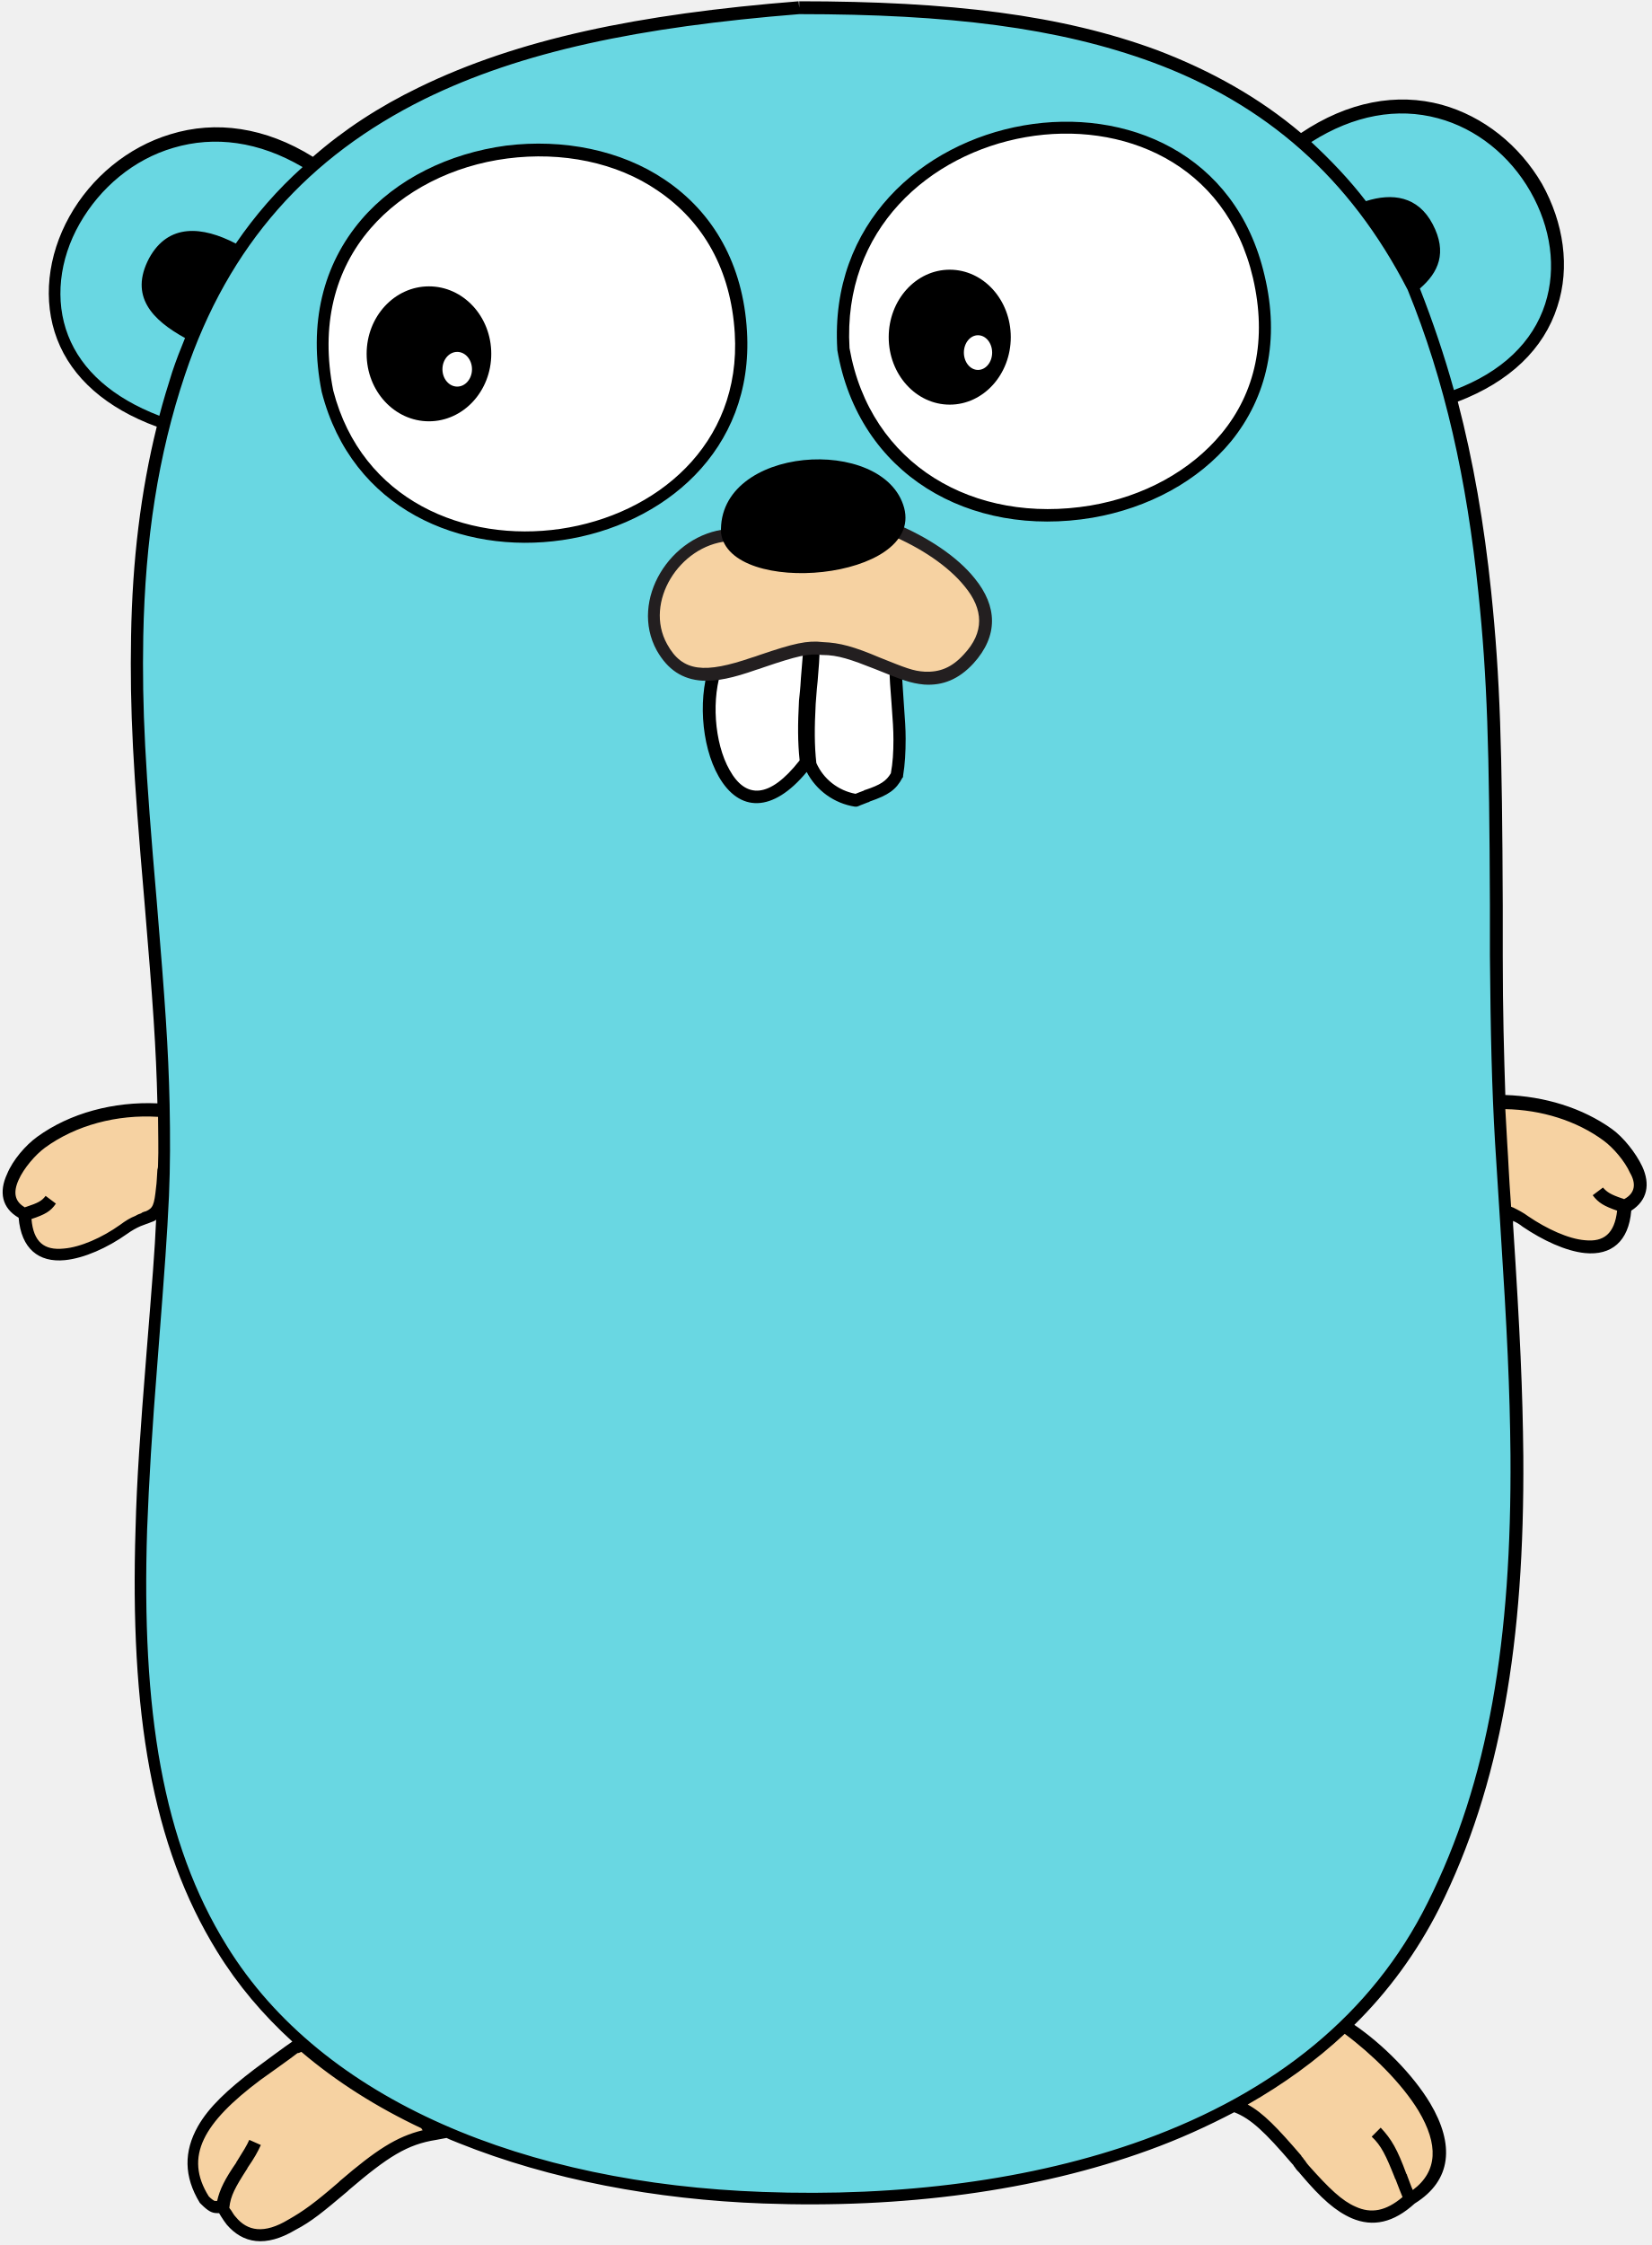
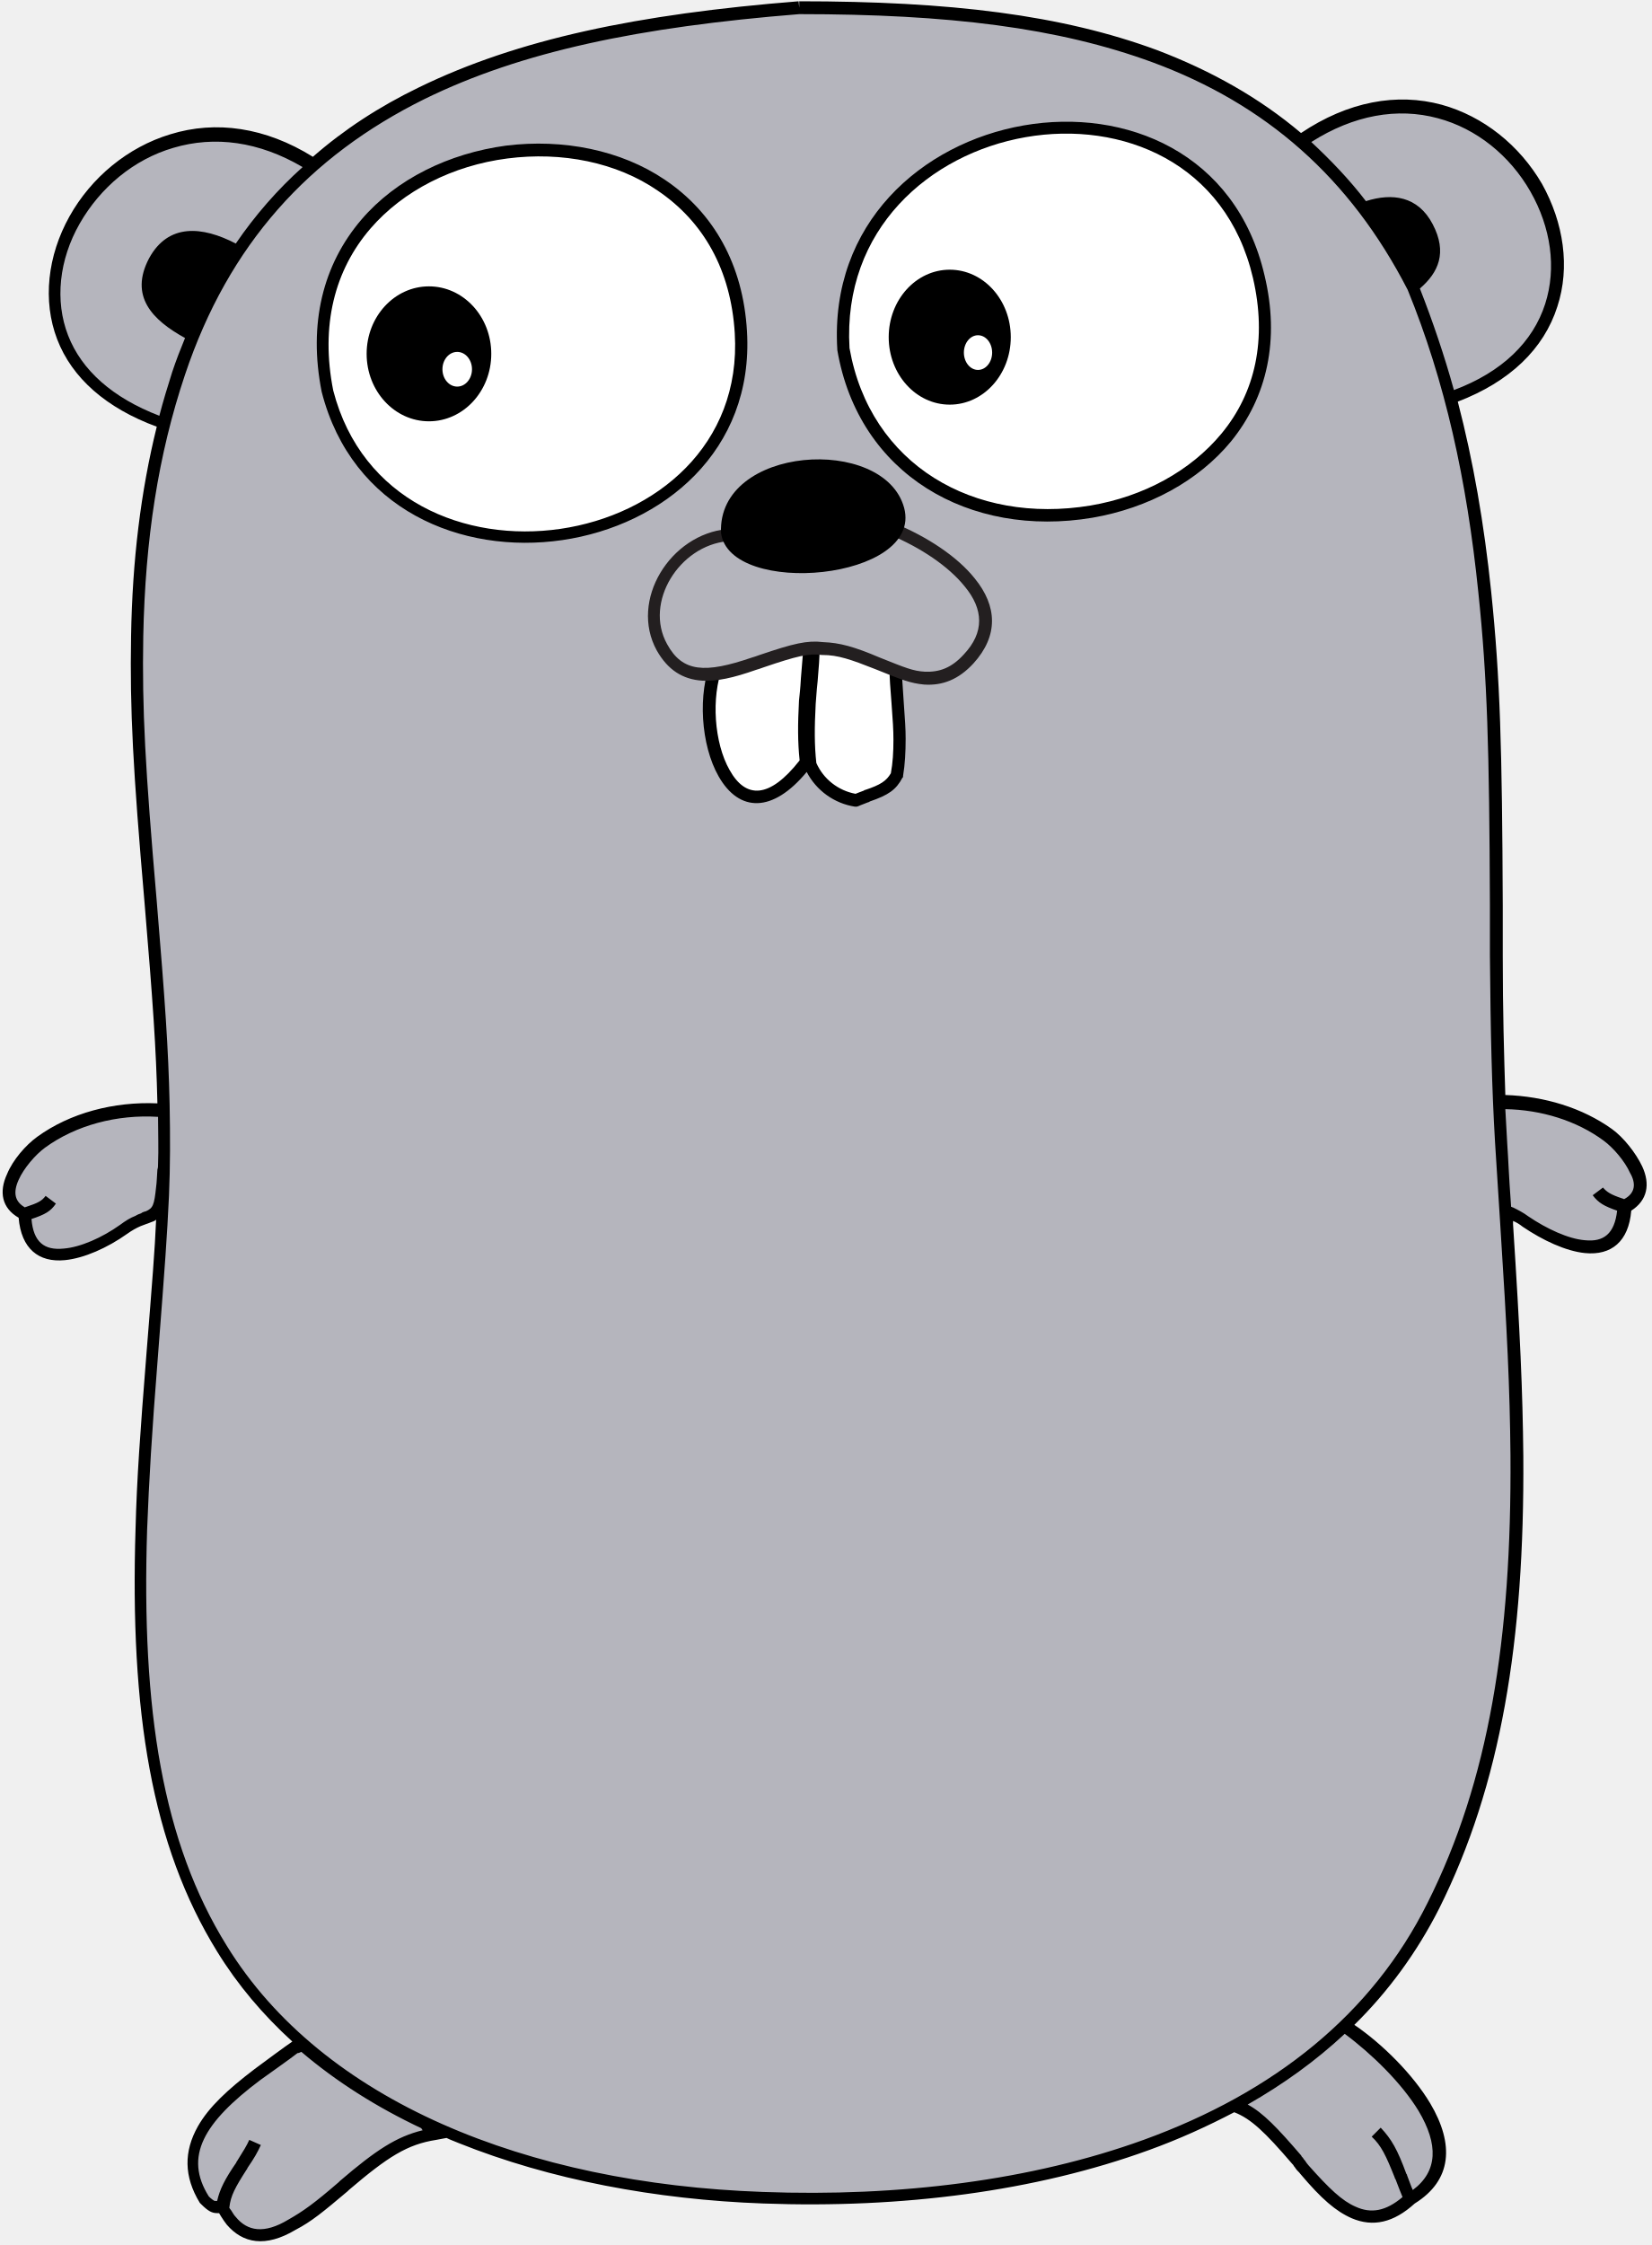
<svg xmlns="http://www.w3.org/2000/svg" width="256px" height="348px" viewBox="0 0 256 348" version="1.1" preserveAspectRatio="xMidYMid">
  <g>
-     <path d="M3.686,188.165 C4.184,198.425 14.444,193.644 19.026,190.456 C23.409,187.368 24.704,189.958 25.102,183.981 C25.401,179.997 25.799,176.112 25.6,172.128 C18.926,171.53 11.754,173.124 6.275,177.108 C3.387,179.1 -1.793,185.675 3.686,188.165" fill="#F6D2A2" />
-     <path d="M208.187,314.272 C216.056,319.153 230.5,333.896 218.646,341.068 C207.29,351.427 200.915,329.612 190.954,326.624 C195.237,320.747 200.616,315.368 208.187,314.272 L208.187,314.272 L208.187,314.272 Z" fill="#F6D2A2" />
-     <path d="M67.337,330.907 C58.073,332.302 52.893,340.669 45.124,344.953 C37.852,349.236 35.063,343.558 34.465,342.363 C33.37,341.865 33.469,342.861 31.676,341.068 C24.903,330.409 38.649,322.64 45.821,317.36 C55.782,315.368 62.058,324.034 67.337,330.907 L67.337,330.907 L67.337,330.907 Z" fill="#F6D2A2" />
-     <path d="M251.916,186.87 C251.418,197.13 241.158,192.349 236.576,189.161 C232.193,186.073 230.898,188.663 230.5,182.686 C230.201,178.702 229.802,174.817 230.002,170.833 C236.675,170.235 243.847,171.829 249.326,175.813 C252.115,177.805 257.395,184.38 251.916,186.87" fill="#F6D2A2" />
-     <path d="M224.722,61.759 C260.283,49.208 232.492,0.498 201.513,22.014 C181.192,4.582 153.202,1.395 123.816,1.395 C95.029,3.686 67.636,8.965 48.511,25.7 C17.631,5.777 -10.858,53.591 25.401,65.644 C15.24,105.089 26.795,145.332 25.202,185.475 C23.707,221.535 14.244,269.846 34.266,302.219 C51.3,329.911 87.956,339.773 118.139,340.868 C156.688,342.263 203.405,332.8 222.132,295.446 C240.062,259.885 235.082,215.558 232.791,177.208 C230.5,138.459 234.783,99.113 224.722,61.759 L224.722,61.759 Z" fill="#69D7E2" />
+     <path d="M3.686,188.165 C4.184,198.425 14.444,193.644 19.026,190.456 C23.409,187.368 24.704,189.958 25.102,183.981 C25.401,179.997 25.799,176.112 25.6,172.128 C18.926,171.53 11.754,173.124 6.275,177.108 C3.387,179.1 -1.793,185.675 3.686,188.165" fill="#B5B5BD" />
+     <path d="M208.187,314.272 C216.056,319.153 230.5,333.896 218.646,341.068 C207.29,351.427 200.915,329.612 190.954,326.624 C195.237,320.747 200.616,315.368 208.187,314.272 L208.187,314.272 L208.187,314.272 Z" fill="#b5b5bd" />
+     <path d="M67.337,330.907 C58.073,332.302 52.893,340.669 45.124,344.953 C37.852,349.236 35.063,343.558 34.465,342.363 C33.37,341.865 33.469,342.861 31.676,341.068 C24.903,330.409 38.649,322.64 45.821,317.36 C55.782,315.368 62.058,324.034 67.337,330.907 L67.337,330.907 L67.337,330.907 Z" fill="#b5b5bd" />
+     <path d="M251.916,186.87 C251.418,197.13 241.158,192.349 236.576,189.161 C232.193,186.073 230.898,188.663 230.5,182.686 C230.201,178.702 229.802,174.817 230.002,170.833 C236.675,170.235 243.847,171.829 249.326,175.813 C252.115,177.805 257.395,184.38 251.916,186.87" fill="#b5b5bd" />
+     <path d="M224.722,61.759 C260.283,49.208 232.492,0.498 201.513,22.014 C181.192,4.582 153.202,1.395 123.816,1.395 C95.029,3.686 67.636,8.965 48.511,25.7 C17.631,5.777 -10.858,53.591 25.401,65.644 C15.24,105.089 26.795,145.332 25.202,185.475 C23.707,221.535 14.244,269.846 34.266,302.219 C51.3,329.911 87.956,339.773 118.139,340.868 C156.688,342.263 203.405,332.8 222.132,295.446 C240.062,259.885 235.082,215.558 232.791,177.208 C230.5,138.459 234.783,99.113 224.722,61.759 L224.722,61.759 Z" fill="#b5b5bd" />
    <path d="M254.605,180.794 C253.609,178.702 251.717,176.311 249.924,175.016 C245.342,171.729 239.465,169.936 233.388,169.737 C233.189,163.561 232.99,156.788 232.99,148.221 L232.99,140.451 C232.89,115.947 232.591,105.189 231.197,91.742 C230.101,81.183 228.408,71.421 226.017,62.257 C234.086,59.169 239.365,54.089 241.457,47.514 C243.449,41.438 242.453,34.565 239.066,28.489 C235.58,22.512 230.002,18.03 223.527,16.237 C216.554,14.344 208.984,15.739 201.712,20.619 C195.237,15.141 187.767,10.957 179.399,7.77 C164.557,2.291 147.325,0.199 123.916,0.199 L123.916,1.195 L123.816,0.199 C98.814,2.191 80.286,6.076 64.946,13.547 C58.77,16.535 53.292,20.121 48.511,24.305 C41.139,19.723 33.469,18.627 26.397,20.819 C19.823,22.811 14.145,27.493 10.758,33.569 C7.371,39.645 6.574,46.618 8.865,52.595 C11.156,58.571 16.436,63.253 24.305,66.142 C21.815,76.202 20.52,86.861 20.321,98.615 C20.121,110.07 20.619,119.234 22.412,139.953 C23.707,155.393 24.205,162.465 24.405,171.032 C17.631,170.733 10.858,172.526 5.777,176.212 C3.984,177.507 1.992,179.798 1.096,181.989 C-0.199,184.778 0.299,187.268 2.889,188.763 C3.287,193.544 5.977,195.735 10.061,195.337 C13.049,195.038 16.635,193.444 19.723,191.253 C20.42,190.755 21.118,190.356 21.815,190.058 C22.114,189.958 22.313,189.858 22.612,189.759 C22.612,189.759 23.209,189.56 23.409,189.46 C23.707,189.36 24.006,189.261 24.205,189.061 C24.006,193.743 23.608,198.624 22.711,209.781 C21.715,222.332 21.217,229.205 21.018,236.875 C20.121,265.363 23.508,286.082 33.668,302.518 C36.856,307.698 40.741,312.28 45.323,316.464 C44.426,317.061 40.641,319.851 39.446,320.747 C35.262,323.935 32.374,326.624 30.68,329.612 C28.489,333.497 28.489,337.382 30.979,341.466 L31.079,341.566 L31.178,341.665 C32.274,342.761 32.872,343.06 33.668,343.06 L33.768,343.06 L33.967,343.06 L33.967,343.06 C34.067,343.259 34.167,343.359 34.266,343.558 C34.565,344.056 34.864,344.454 35.163,344.853 C37.653,347.742 41.139,348.439 45.821,345.65 C48.311,344.355 50.104,342.861 53.889,339.673 C53.989,339.574 53.989,339.574 54.089,339.474 C60.165,334.294 63.153,332.402 67.636,331.704 L69.23,331.405 C69.827,331.704 70.425,331.904 71.122,332.202 C85.267,337.88 101.703,340.968 118.338,341.566 C139.854,342.363 160.573,339.673 178.104,333.298 C182.786,331.605 187.169,329.612 191.353,327.421 C193.942,328.417 196.134,330.509 200.318,335.39 C200.517,335.589 200.517,335.589 200.616,335.788 C200.816,335.988 200.816,336.087 200.915,336.187 C201.114,336.486 201.413,336.685 201.612,336.984 C204.9,340.868 207.091,342.761 209.581,343.857 C212.868,345.251 216.056,344.554 219.343,341.566 C225.121,337.98 225.519,332.402 221.734,326.026 C219.044,321.544 214.363,316.862 209.98,313.874 C215.16,308.794 219.642,302.718 223.128,295.844 C232.691,276.719 236.377,254.406 236.177,225.718 C236.078,215.558 235.679,206.693 234.584,189.759 L234.584,189.261 C235.082,189.46 235.58,189.759 236.078,190.157 C239.166,192.249 242.752,193.942 245.74,194.241 C249.824,194.64 252.514,192.448 252.912,187.667 L252.912,187.667 C255.402,186.073 255.9,183.583 254.605,180.794 L254.605,180.794 Z M222.929,18.328 C228.906,19.922 234.086,24.106 237.273,29.684 C240.461,35.262 241.357,41.538 239.564,47.116 C237.672,52.993 232.89,57.675 225.419,60.464 C223.925,55.085 222.132,49.805 220.14,44.725 C223.029,42.235 224.423,39.147 222.132,34.764 C219.841,30.381 215.857,29.883 211.773,31.178 C209.183,27.791 206.294,24.803 203.306,22.014 C209.88,17.83 216.654,16.635 222.929,18.328 L222.929,18.328 Z M10.559,51.997 C8.467,46.618 9.164,40.243 12.352,34.665 C15.539,29.086 20.719,24.704 26.895,22.911 C33.27,21.018 40.143,21.914 46.917,25.899 C43.032,29.385 39.546,33.37 36.557,37.753 C31.377,35.063 26.098,34.565 23.11,40.044 C20.022,45.921 23.608,49.606 28.688,52.395 C27.991,54.089 27.293,55.882 26.696,57.675 C25.998,59.866 25.301,62.157 24.704,64.448 C17.432,61.659 12.651,57.376 10.559,51.997 L10.559,51.997 Z M22.612,187.767 C22.512,187.767 21.914,187.966 21.914,188.065 C21.616,188.165 21.317,188.265 21.018,188.464 C20.221,188.763 19.424,189.261 18.627,189.858 C15.838,191.851 12.451,193.345 9.861,193.544 C6.873,193.843 5.18,192.548 4.881,188.962 C6.973,188.265 7.869,187.767 8.666,186.571 L7.072,185.376 C6.475,186.173 5.877,186.472 4.084,187.069 L4.084,187.069 C3.984,187.069 3.984,187.069 3.885,187.169 C2.291,186.272 1.992,184.878 2.889,182.886 C3.686,181.093 5.479,179.001 6.973,177.905 C11.754,174.419 18.129,172.725 24.504,173.124 C24.504,175.614 24.604,178.104 24.504,180.495 C24.504,180.794 24.504,180.993 24.405,181.292 C24.305,182.686 24.305,183.284 24.205,183.981 L24.205,183.981 C23.907,186.87 23.707,187.268 22.612,187.767 L22.612,187.767 Z M52.694,338.079 C52.595,338.179 52.595,338.179 52.495,338.279 C48.809,341.466 47.016,342.761 44.725,344.056 C40.94,346.347 38.35,345.849 36.557,343.658 C36.258,343.359 36.059,342.96 35.86,342.661 C35.76,342.562 35.661,342.363 35.561,342.263 C35.561,342.263 35.561,342.263 35.561,342.163 C35.76,340.37 36.458,339.075 38.251,336.286 C38.35,336.187 38.35,336.187 38.35,336.087 C39.446,334.493 39.944,333.597 40.442,332.501 L38.649,331.704 C38.251,332.601 37.753,333.398 36.756,334.991 C36.657,335.091 36.657,335.091 36.657,335.191 C34.864,337.781 34.067,339.374 33.668,341.167 L33.569,341.167 C33.569,341.167 33.569,341.167 33.469,341.167 L33.27,341.167 C33.071,341.068 32.772,340.868 32.374,340.47 C28.489,334.294 31.577,329.015 40.342,322.44 C41.438,321.644 45.124,319.054 46.12,318.257 C46.319,318.257 46.518,318.157 46.718,318.058 C52.096,322.64 58.372,326.624 65.345,329.911 L65.345,329.911 C65.345,330.011 65.444,330.111 65.544,330.21 C61.46,331.206 58.272,333.298 52.694,338.079 L52.694,338.079 Z M219.941,327.222 C223.029,332.402 222.929,336.585 219.044,339.474 C218.746,338.876 218.546,338.179 218.148,337.183 C218.148,337.083 218.148,337.083 218.048,336.984 C216.654,333.198 215.757,331.605 214.064,329.812 L212.669,331.206 C214.163,332.601 214.861,334.095 216.255,337.581 C216.255,337.681 216.255,337.681 216.355,337.781 C216.853,339.075 217.152,339.872 217.451,340.57 C214.861,342.761 212.57,343.16 210.179,342.064 C208.087,341.167 206.095,339.275 202.907,335.689 C202.708,335.489 202.509,335.191 202.31,334.892 C202.21,334.792 202.111,334.693 202.011,334.493 C201.812,334.294 201.812,334.294 201.712,334.095 C198.026,329.812 195.835,327.521 193.444,326.226 C199.023,323.038 204.003,319.452 208.486,315.268 C212.669,318.356 217.351,322.939 219.941,327.222 L219.941,327.222 Z M221.335,294.948 C212.769,312.181 197.628,324.333 177.307,331.704 C159.975,337.98 139.455,340.57 118.238,339.773 C81.681,338.478 50.005,325.728 35.163,301.622 C25.202,285.584 21.914,265.164 22.811,237.074 C23.11,229.404 23.508,222.531 24.504,209.98 C25.6,195.835 25.899,191.751 26.198,185.376 C26.397,180.794 26.397,176.112 26.297,171.132 C26.098,162.366 25.6,155.393 24.305,139.754 C22.512,119.035 22.014,109.97 22.213,98.615 C22.512,83.673 24.504,70.525 28.688,58.073 C35.461,37.852 47.913,24.205 65.843,15.34 C80.884,7.969 99.113,4.184 123.916,2.191 C147.125,2.191 164.059,4.283 178.702,9.662 C196.233,16.137 209.282,27.493 218.247,44.925 C224.025,59.069 227.412,74.31 229.205,91.841 C230.599,105.189 230.898,115.947 230.998,140.352 L230.998,148.121 C231.097,160.174 231.296,168.641 231.795,177.108 C231.994,180.395 232.093,181.79 232.591,189.659 C233.687,206.593 234.086,215.359 234.185,225.519 C234.384,254.107 230.798,276.121 221.335,294.948 L221.335,294.948 Z M251.816,185.874 L251.816,185.874 C251.717,185.874 251.617,185.774 251.518,185.774 C249.725,185.177 249.127,184.778 248.529,184.081 L246.935,185.276 C247.832,186.472 248.728,186.97 250.721,187.667 C250.322,191.253 248.629,192.548 245.74,192.249 C243.15,192.05 239.763,190.456 236.974,188.563 C236.177,187.966 235.381,187.567 234.584,187.169 C234.484,187.169 234.384,187.069 234.285,187.069 C233.886,181.591 233.886,180.196 233.687,177.307 C233.588,175.514 233.488,173.721 233.388,171.928 C238.967,172.028 244.445,173.721 248.629,176.809 C250.123,177.905 251.916,179.997 252.713,181.79 C253.709,183.483 253.51,184.977 251.816,185.874 L251.816,185.874 Z" fill="#000000" />
    <g transform="translate(108.9349, 96.95101)">
      <path d="M29.983,7.172 C30.082,12.252 31.079,17.83 30.182,23.209 C28.788,25.799 26.198,26.098 23.907,27.094 C20.719,26.596 18.03,24.504 16.735,21.516 C15.938,15.44 16.934,9.662 17.233,3.586 C17.233,3.387 21.018,3.686 24.405,4.682 C27.293,5.578 29.983,7.072 29.983,7.172 L29.983,7.172 Z" fill="#FFFFFF" />
      <path d="M1.793,7.57 C-0.996,18.129 5.479,35.362 16.137,21.217 C15.34,15.24 16.237,9.463 16.535,3.586 C16.635,3.088 1.893,6.873 1.793,7.57 L1.793,7.57 Z" fill="#FFFFFF" />
      <path d="M31.178,11.854 C30.979,8.865 30.879,7.67 30.879,6.176 L30.879,5.479 L30.182,5.279 L17.631,1.395 L17.631,0.697 L16.336,0.996 L16.237,0.996 L16.237,1.096 L2.092,4.682 L1.594,4.781 L1.395,5.279 C-0.797,10.559 -0.299,18.528 2.49,23.409 C5.678,28.987 10.858,29.086 16.137,22.711 C17.631,25.6 20.42,27.592 23.608,28.09 L23.907,28.09 L24.205,27.991 C24.604,27.791 25.002,27.692 25.7,27.393 C25.799,27.393 25.799,27.393 25.899,27.293 C28.788,26.297 29.983,25.5 30.979,23.608 L31.079,23.508 L31.079,23.309 C31.377,21.516 31.477,19.623 31.477,17.532 C31.477,16.037 31.377,14.643 31.178,11.854 L31.178,11.854 Z M15.24,8.168 C15.141,9.961 15.041,10.658 14.942,11.654 C14.742,15.34 14.742,18.129 15.041,20.918 C10.36,26.895 6.674,26.895 4.184,22.412 C1.793,18.229 1.295,11.156 3.088,6.475 L15.639,3.287 C15.539,4.582 15.44,5.877 15.24,8.168 L15.24,8.168 Z M29.186,22.911 C28.489,24.106 27.592,24.704 25.202,25.5 C25.102,25.5 25.102,25.5 25.002,25.6 C24.405,25.799 24.006,25.998 23.707,26.098 C21.018,25.6 18.727,23.807 17.631,21.317 C17.332,18.627 17.332,15.838 17.532,12.153 C17.631,11.156 17.631,10.459 17.83,8.666 C18.03,6.375 18.129,4.981 18.129,3.686 L28.987,6.973 C28.987,8.268 29.086,9.463 29.286,12.053 C29.485,14.742 29.584,16.137 29.584,17.731 C29.584,19.623 29.485,21.317 29.186,22.911 L29.186,22.911 Z" fill="#000000" />
    </g>
    <g transform="translate(48.47551, 21.97556)">
      <path d="M2.291,38.749 C11.455,74.409 68.532,65.245 66.341,29.485 C63.751,-13.348 -6.475,-5.08 2.291,38.749" fill="#FFFFFF" />
      <path d="M67.337,29.385 C66.739,19.026 62.157,10.957 54.587,5.877 C47.813,1.295 38.848,-0.498 29.983,0.598 C21.118,1.793 12.949,5.777 7.57,12.053 C1.594,19.026 -0.697,28.19 1.395,38.749 L2.291,38.549 L1.395,38.749 C10.758,75.405 69.528,66.54 67.337,29.385 L67.337,29.385 Z M3.188,38.549 C1.195,28.489 3.387,19.922 8.965,13.447 C14.045,7.57 21.715,3.686 30.182,2.59 C38.649,1.494 47.116,3.188 53.491,7.57 C60.563,12.352 64.847,19.823 65.444,29.684 C67.536,64.448 12.053,72.816 3.188,38.549 L3.188,38.549 Z" fill="#000000" />
      <ellipse fill="#000000" cx="18.03" cy="32.872" rx="9.662" ry="10.459" />
      <ellipse fill="#FFFFFF" cx="22.412" cy="35.262" rx="2.291" ry="2.689" />
    </g>
    <g transform="translate(129.6178, 18.09752)">
      <path d="M1.195,35.96 C8.268,76.9 75.206,66.042 65.544,24.803 C56.878,-12.252 -1.195,-1.992 1.195,35.96" fill="#FFFFFF" />
      <path d="M66.44,24.604 C57.575,-13.547 -2.191,-3.088 0.199,36.059 L0.199,36.159 C3.486,55.483 20.719,65.345 39.745,62.157 C48.411,60.663 56.181,56.479 61.261,50.304 C66.839,43.43 68.831,34.565 66.44,24.604 L66.44,24.604 Z M59.767,49.108 C54.985,54.886 47.714,58.87 39.446,60.265 C21.416,63.253 5.279,53.989 2.092,35.86 C-0.1,-0.996 56.28,-10.858 64.647,25.002 C66.839,34.465 65.046,42.733 59.767,49.108 L59.767,49.108 Z" fill="#000000" />
      <ellipse fill="#000000" cx="17.631" cy="34.167" rx="9.463" ry="10.459" />
      <ellipse fill="#FFFFFF" cx="22.014" cy="36.557" rx="2.191" ry="2.689" />
    </g>
    <g transform="translate(99.53638, 70.45107)">
-       <path d="M13.248,12.551 C5.379,13.248 -0.996,22.512 3.088,29.883 C8.467,39.645 20.52,28.987 27.991,29.983 C36.657,30.182 43.729,39.147 50.602,31.577 C58.272,23.209 47.315,15.041 38.649,11.455 L13.248,12.551 L13.248,12.551 Z" fill="#F6D2A2" />
+       <path d="M13.248,12.551 C5.379,13.248 -0.996,22.512 3.088,29.883 C8.467,39.645 20.52,28.987 27.991,29.983 C36.657,30.182 43.729,39.147 50.602,31.577 C58.272,23.209 47.315,15.041 38.649,11.455 L13.248,12.551 L13.248,12.551 Z" fill="#b5b5bd" />
      <path d="M51.598,19.225 C48.909,15.838 44.227,12.75 39.147,10.658 L38.948,10.559 L38.749,10.559 L13.248,11.555 C4.383,12.352 -1.992,22.612 2.291,30.381 C3.984,33.37 6.275,34.864 9.363,35.063 C11.654,35.163 14.045,34.665 17.731,33.37 C18.03,33.27 18.428,33.17 18.926,32.971 C23.907,31.278 25.899,30.78 27.891,31.079 L27.991,31.079 C30.381,31.079 32.374,31.776 36.159,33.27 C40.342,34.963 41.637,35.461 43.729,35.661 C46.618,35.86 49.108,34.864 51.399,32.374 C55.284,28.09 55.085,23.508 51.598,19.225 L51.598,19.225 Z M49.905,30.979 C48.012,33.071 46.12,33.768 43.829,33.668 C42.036,33.569 40.84,33.071 36.856,31.477 C32.872,29.784 30.68,29.186 28.09,29.086 C25.6,28.788 23.508,29.286 18.229,31.079 C17.731,31.278 17.332,31.377 17.033,31.477 C9.762,33.967 6.275,33.768 3.885,29.385 C0.299,22.911 5.777,14.145 13.248,13.447 L38.45,12.451 C43.231,14.444 47.514,17.332 50.005,20.42 C52.993,24.006 53.093,27.592 49.905,30.979 L49.905,30.979 Z" fill="#231F20" />
      <g transform="translate(11.95331, 0)" fill="#000000">
        <path d="M28.688,8.268 C25.6,-3.088 -0.299,-1.395 0.299,12.153 C1.594,22.213 31.676,19.524 28.688,8.268 L28.688,8.268 Z" />
      </g>
    </g>
  </g>
</svg>
